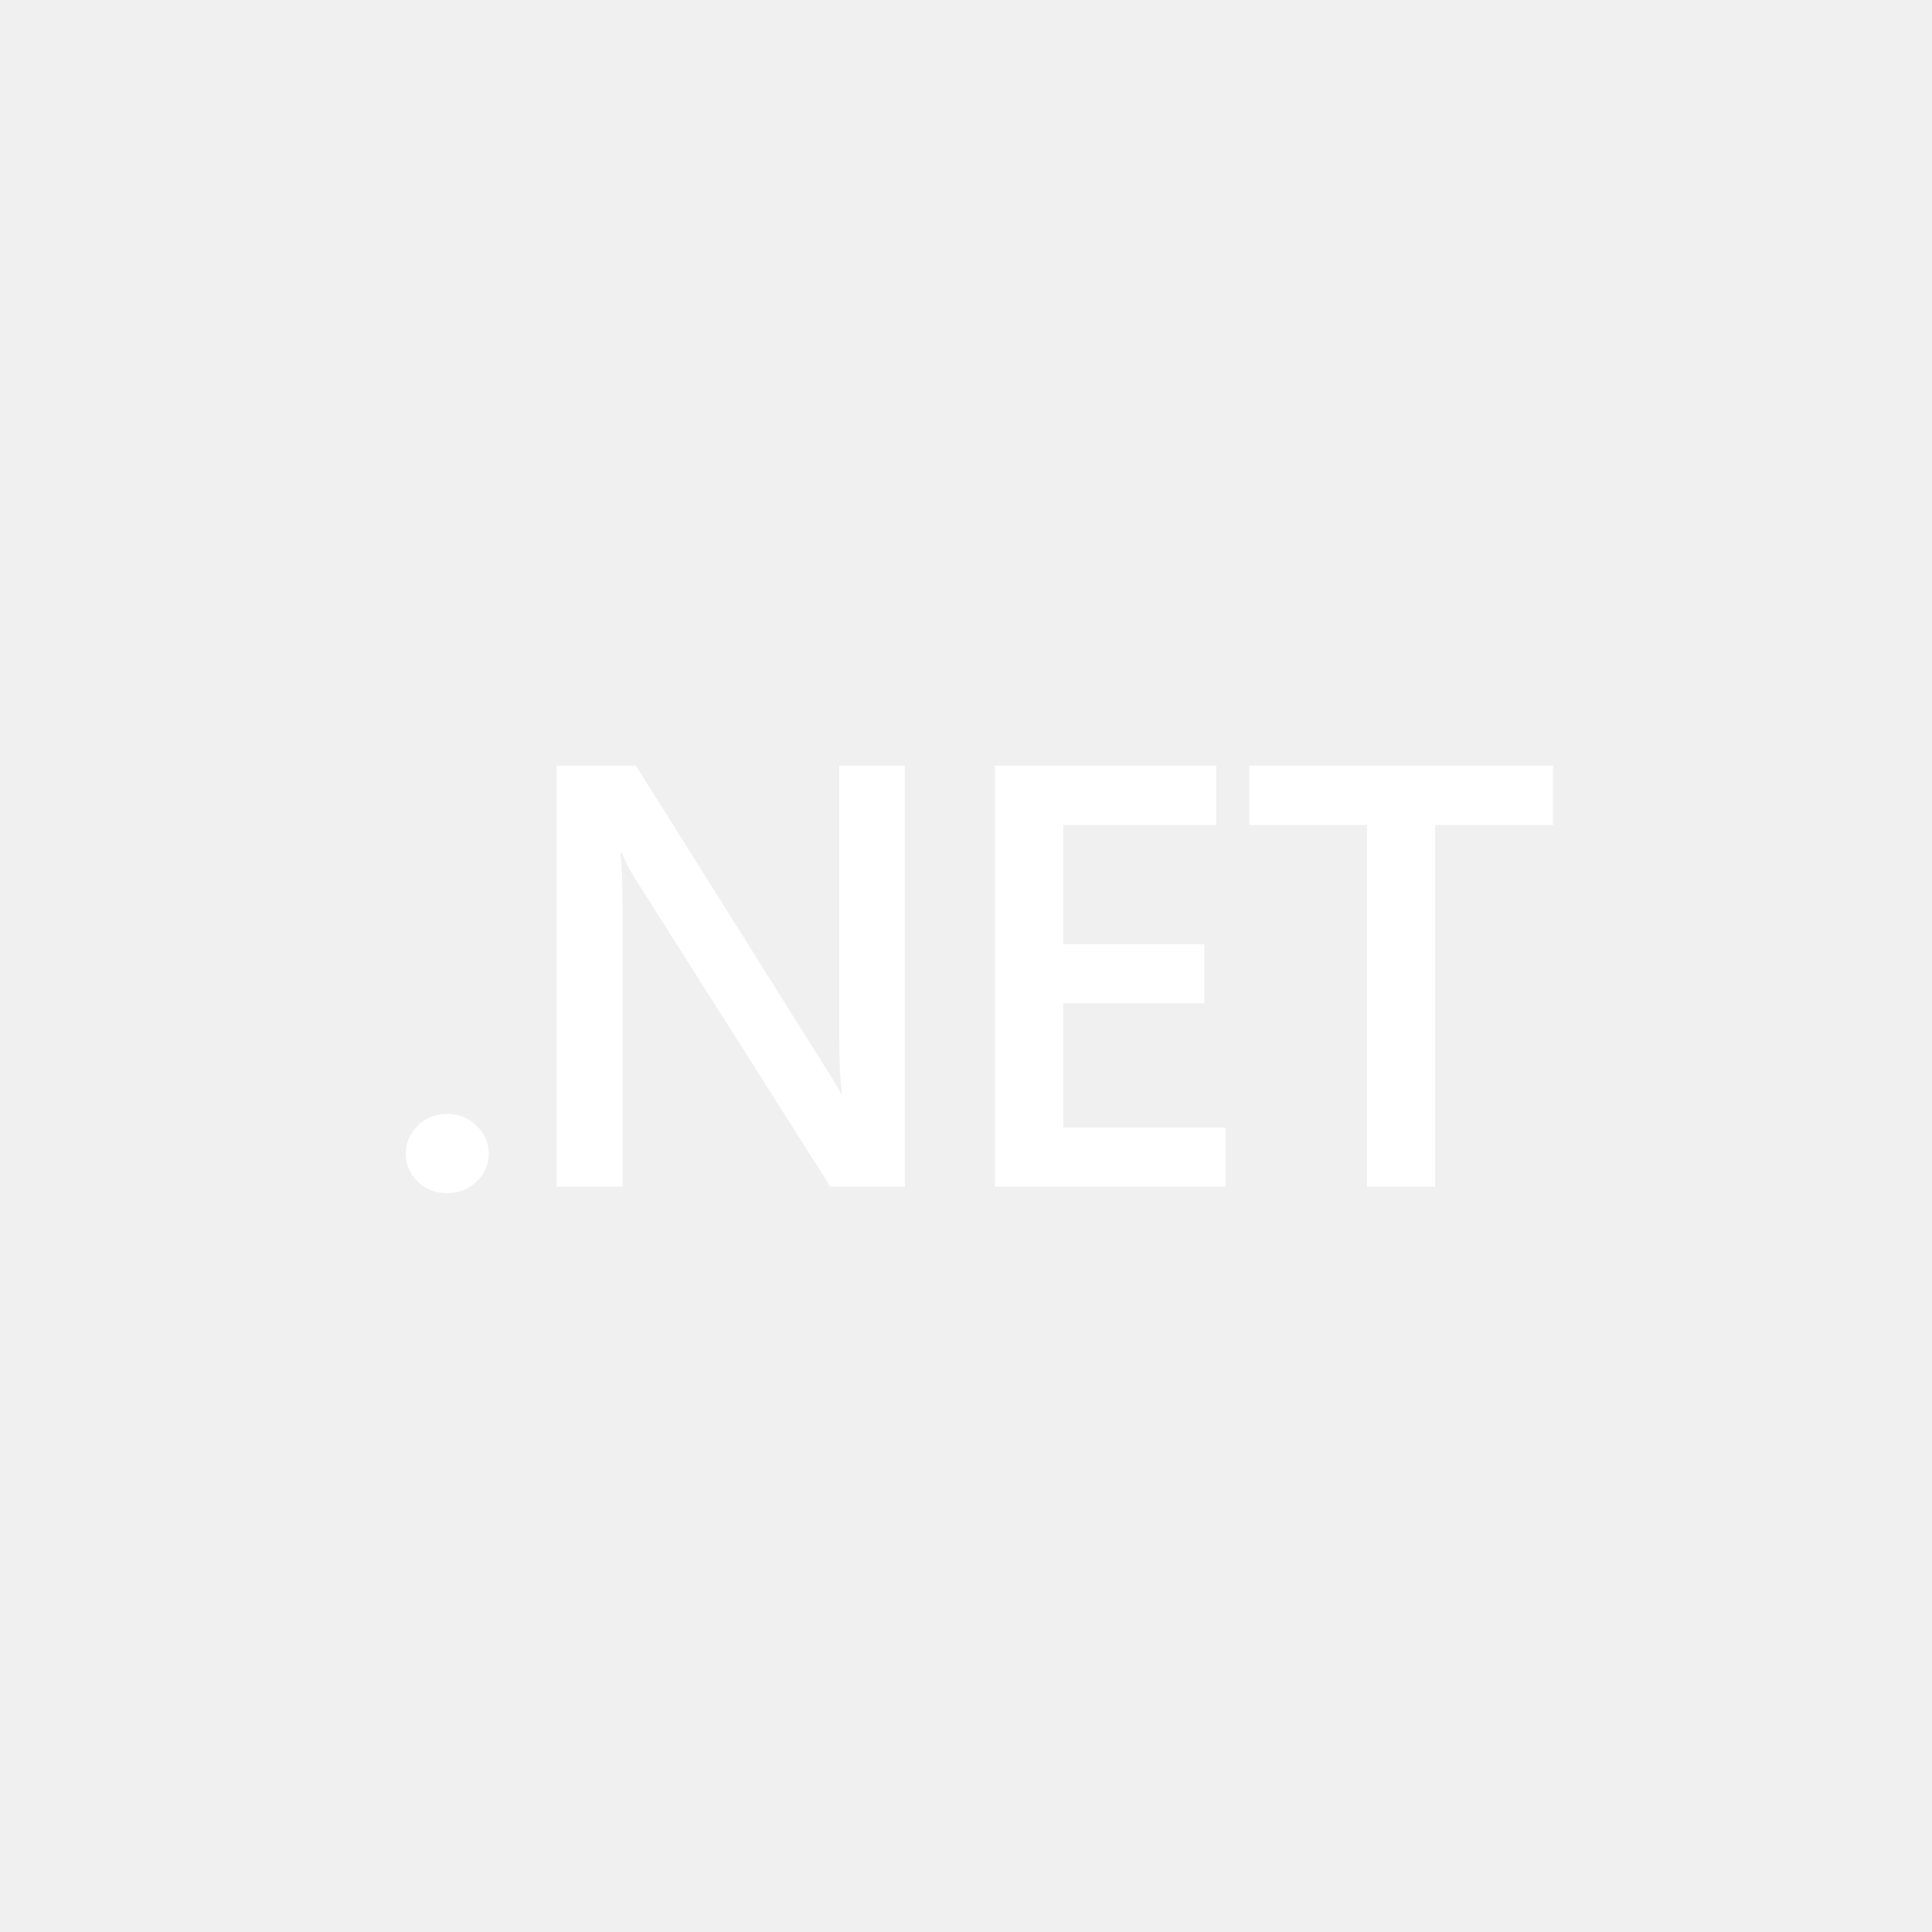
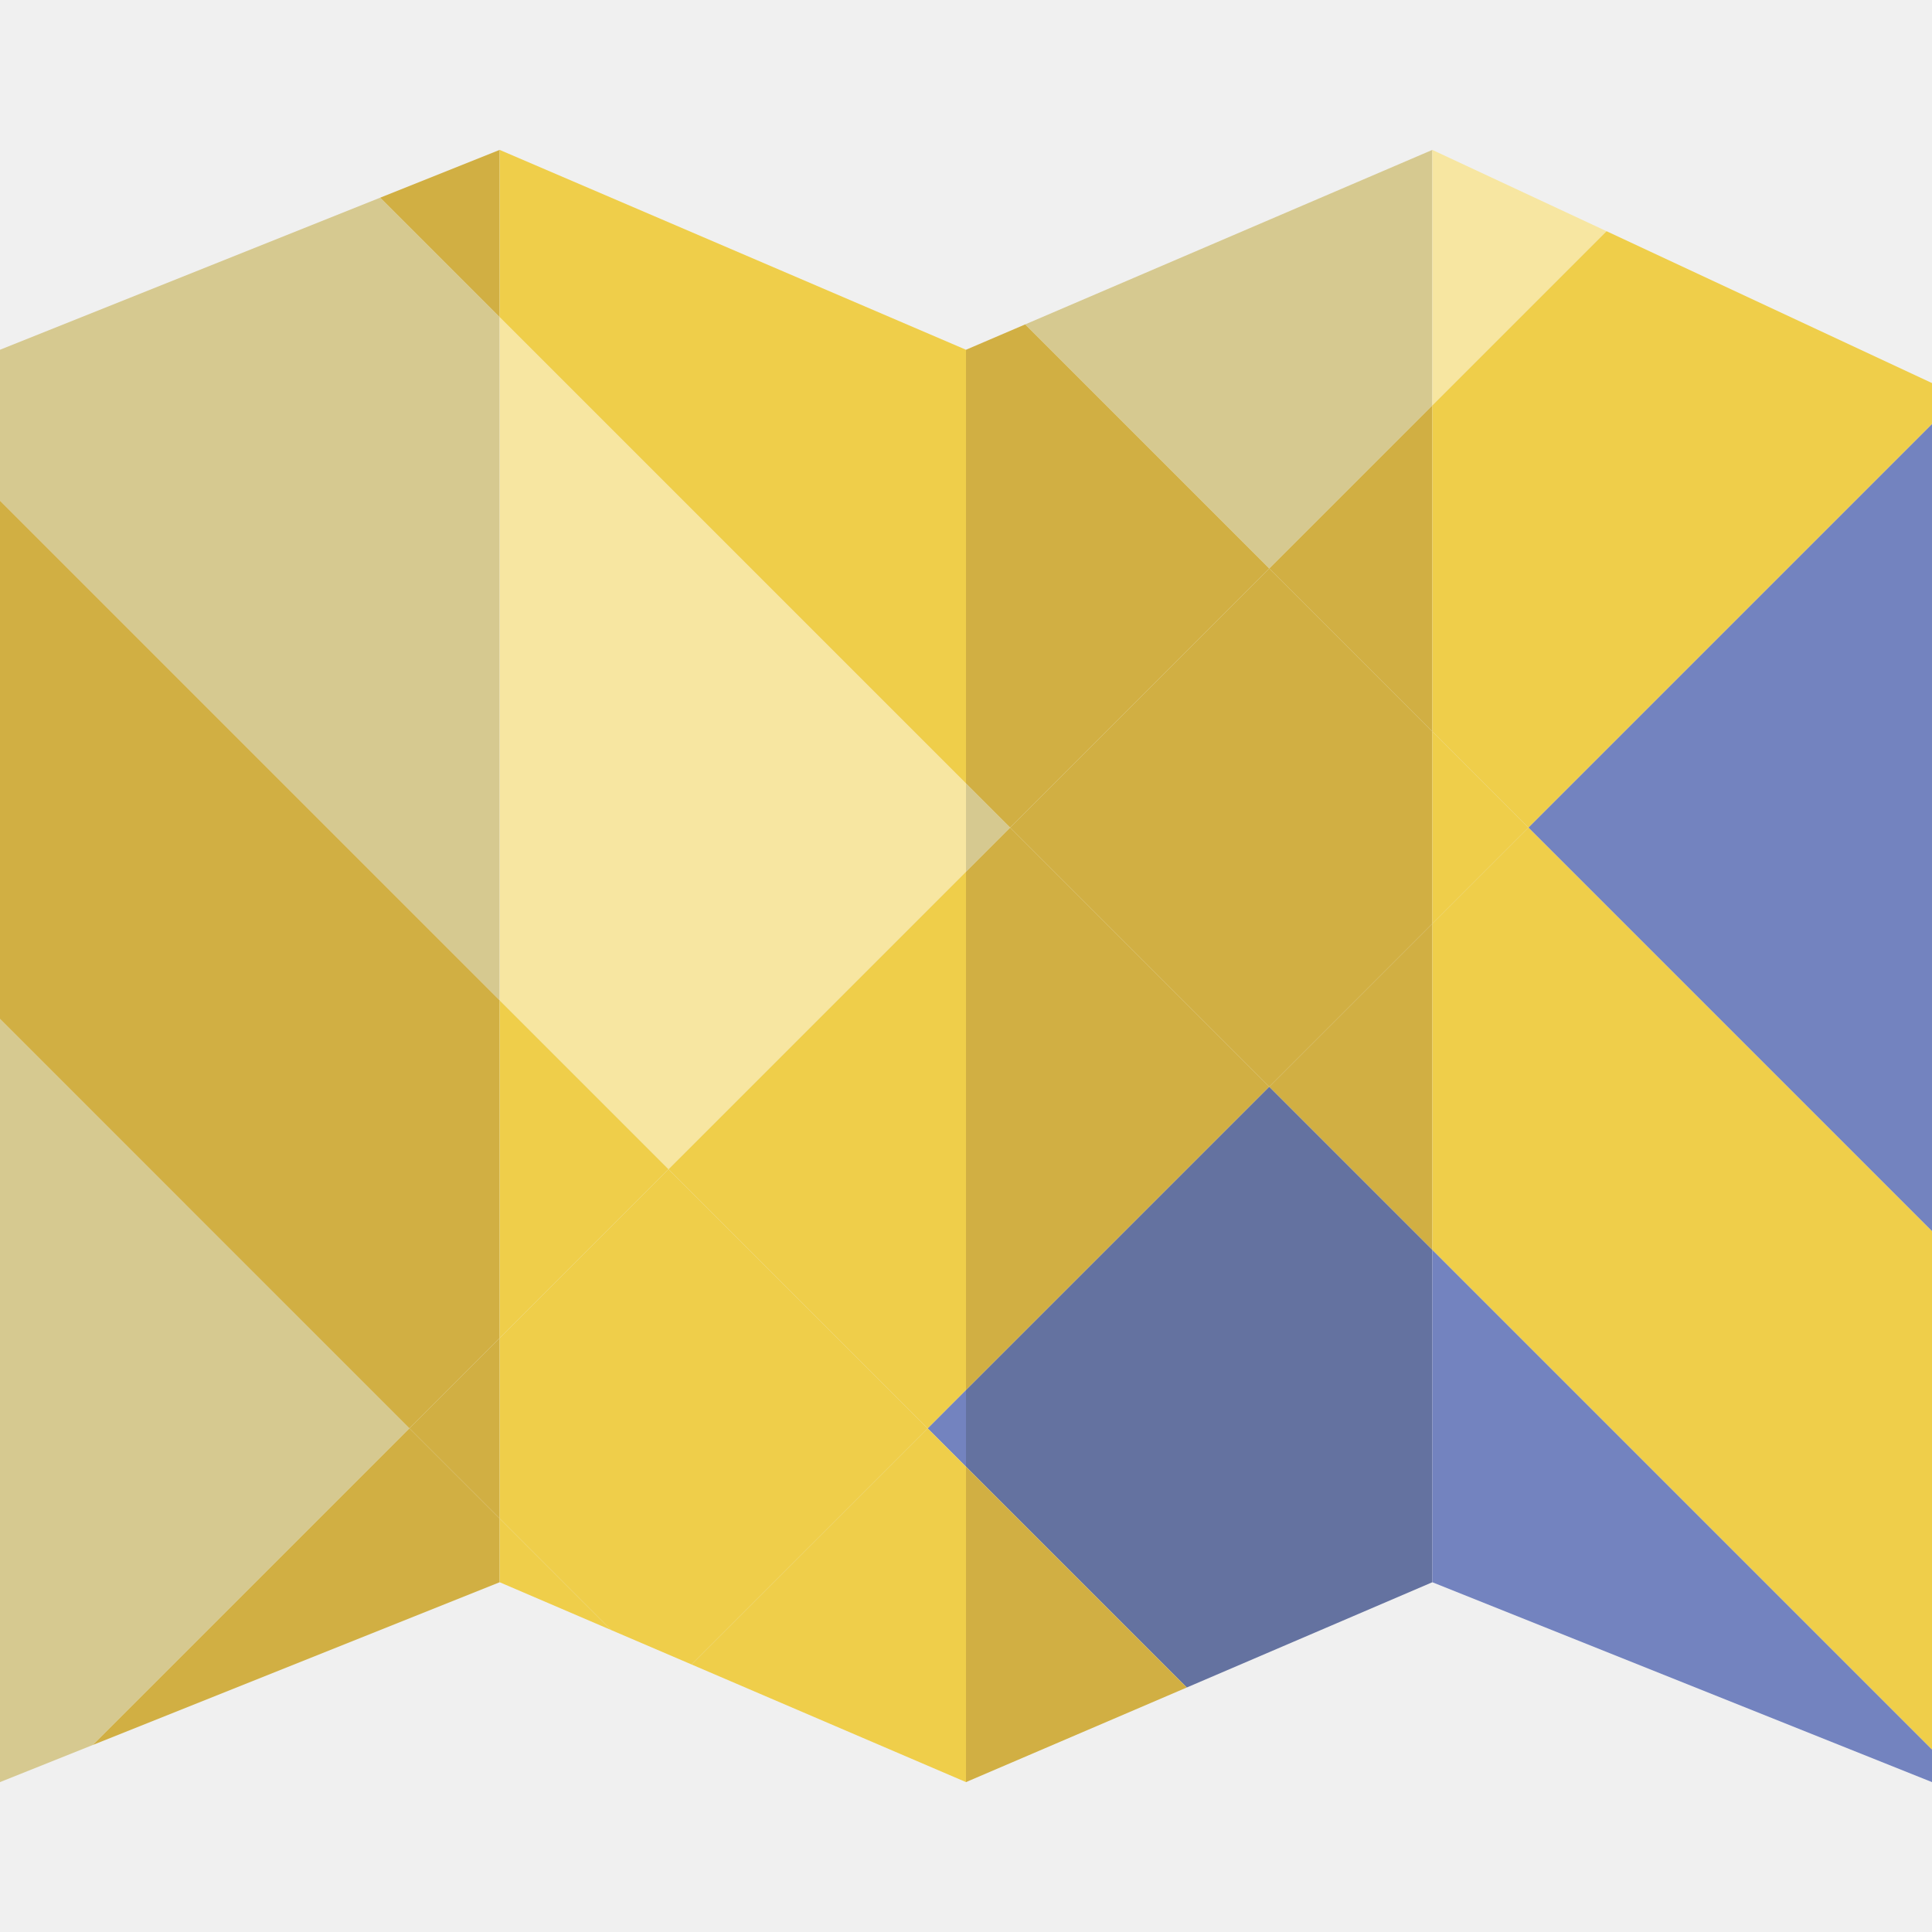
- <svg xmlns="http://www.w3.org/2000/svg" width="456" height="456" viewBox="0 0 456 456" version="1.1" xml:space="preserve" style="fill-rule:evenodd;clip-rule:evenodd;stroke-linejoin:round;stroke-miterlimit:2;">
-   <path d="m 105.5,281.609 c -2.703,0 -5.001,-0.9 -6.893,-2.702 -1.892,-1.848 -2.838,-4.042 -2.838,-6.582 0,-2.587 0.946,-4.804 2.838,-6.652 1.892,-1.848 4.19,-2.772 6.893,-2.772 2.748,0 5.068,0.924 6.96,2.772 1.937,1.848 2.906,4.064 2.906,6.652 0,2.54 -0.968,4.734 -2.906,6.582 -1.892,1.802 -4.212,2.702 -6.96,2.702 z" style="fill:#ffffff;fill-rule:nonzero;stroke-width:0.838" />
-   <path d="M 213.561,280.084 H 195.99 L 149.7,207.054 c -1.171,-1.848 -2.14,-3.765 -2.906,-5.751 h -0.406 c 0.361,2.125 0.541,6.675 0.541,13.65 v 65.132 h -15.543 v -99.36 h 18.719 l 44.737,71.298 c 1.892,2.957 3.109,4.989 3.649,6.098 h 0.27 c -0.45,-2.632 -0.676,-7.09 -0.676,-13.373 v -64.023 h 15.476 z" style="fill:#ffffff;fill-rule:nonzero;stroke-width:0.838" />
-   <path d="m 289.251,280.084 h -54.401 v -99.36 h 52.238 v 13.997 h -36.154 v 28.131 h 33.316 v 13.927 h -33.316 v 29.378 h 38.316 z" style="fill:#ffffff;fill-rule:nonzero;stroke-width:0.838" />
-   <path d="M 366.565,194.721 H 338.722 v 85.363 h -16.084 v -85.363 h -27.775 v -13.997 h 71.701 z" style="fill:#ffffff;fill-rule:nonzero;stroke-width:0.838" />
+ <svg xmlns="http://www.w3.org/2000/svg" t="1557965069493" class="icon" style="" viewBox="0 0 1024 1024" version="1.1" p-id="3435" width="64" height="64">
+   <defs>
+     <style type="text/css" />
+   </defs>
+   <path d="M0 540.036V944.552l49.17-19.668 167.83-167.83zM264.828 168.06l-63.294-63.294L0 185.379v80.013l264.828 264.828z" fill="#D6C990" p-id="3436" />
+   <path d="M512 462.054v-46.822l-247.172-247.172v362.161l89.494 89.494z" fill="#F7E6A1" p-id="3437" />
+   <path d="M512 777.393v-40.695l-20.339 20.356z" fill="#7383BF" p-id="3438" />
+   <path d="M672.733 575.965L512 736.697v40.695l117.018 117.018L759.172 838.621v-176.216z" fill="#6472A0" p-id="3439" />
+   <path d="M759.172 214.881V79.448L543.356 171.944l129.377 129.377zM535.411 438.643L512 415.232v46.822z" fill="#D6C990" p-id="3440" />
+   <path d="M851.509 122.545L759.172 79.448v135.433z" fill="#F7E6A1" p-id="3441" />
+   <path d="M1024 652.588V224.697L810.055 438.643zM759.172 838.621l264.828 105.931v-17.32l-264.828-264.828z" fill="#7383BF" p-id="3442" />
+   <path d="M264.828 709.226V530.22l-264.828-264.828v274.644L217 757.054z" fill="#D1AF43" p-id="3443" />
+   <path d="M366.504 882.194L512 944.552v-167.159l-20.339-20.339zM264.828 530.22v179.006l89.494-89.512z" fill="#EFCE4A" p-id="3444" />
+   <path d="M512 944.552l117.018-50.141L512 777.393zM264.828 79.448l-63.294 25.318L264.828 168.06z" fill="#D1AF43" p-id="3445" />
+   <path d="M512 185.379l-247.172-105.931v88.611l247.172 247.172z" fill="#EFCE4A" p-id="3446" />
+   <path d="M512 415.232l23.411 23.411 137.322-137.322-129.377-129.377L512 185.379zM759.172 662.404v-172.879l-86.44 86.44z" fill="#D1AF43" p-id="3447" />
+   <path d="M810.055 438.643L759.172 489.525v172.879l264.828 264.828V652.588z" fill="#EFCE4A" p-id="3448" />
+   <path d="M264.828 804.864l-47.828-47.81-167.83 167.83L264.828 838.621z" fill="#D1AF43" p-id="3449" />
+   <path d="M264.828 838.621l59.057 25.318L264.828 804.864zM354.322 619.714l137.34 137.34L512 736.697V462.054z" fill="#EFCE4A" p-id="3450" />
+   <path d="M759.172 214.881l-86.44 86.44L759.172 387.761zM512 462.054v274.644l160.733-160.733-137.322-137.322z" fill="#D1AF43" p-id="3451" />
+   <path d="M759.172 387.761l50.882 50.882L1024 224.697V203.034l-172.491-80.49-92.337 92.337z" fill="#EFCE4A" p-id="3452" />
+   <path d="M217 757.054L264.828 804.864v-95.638z" fill="#D1AF43" p-id="3453" />
+   <path d="M354.322 619.714L264.828 709.226v95.638l59.057 59.074 42.62 18.255 125.158-125.14z" fill="#EFCE4A" p-id="3454" />
+   <path d="M672.733 301.321l-137.322 137.322 137.322 137.322L759.172 489.525v-101.764z" fill="#D1AF43" p-id="3455" />
+   <path d="M759.172 489.525l50.882-50.882L759.172 387.761z" fill="#EFCE4A" p-id="3456" />
</svg>
